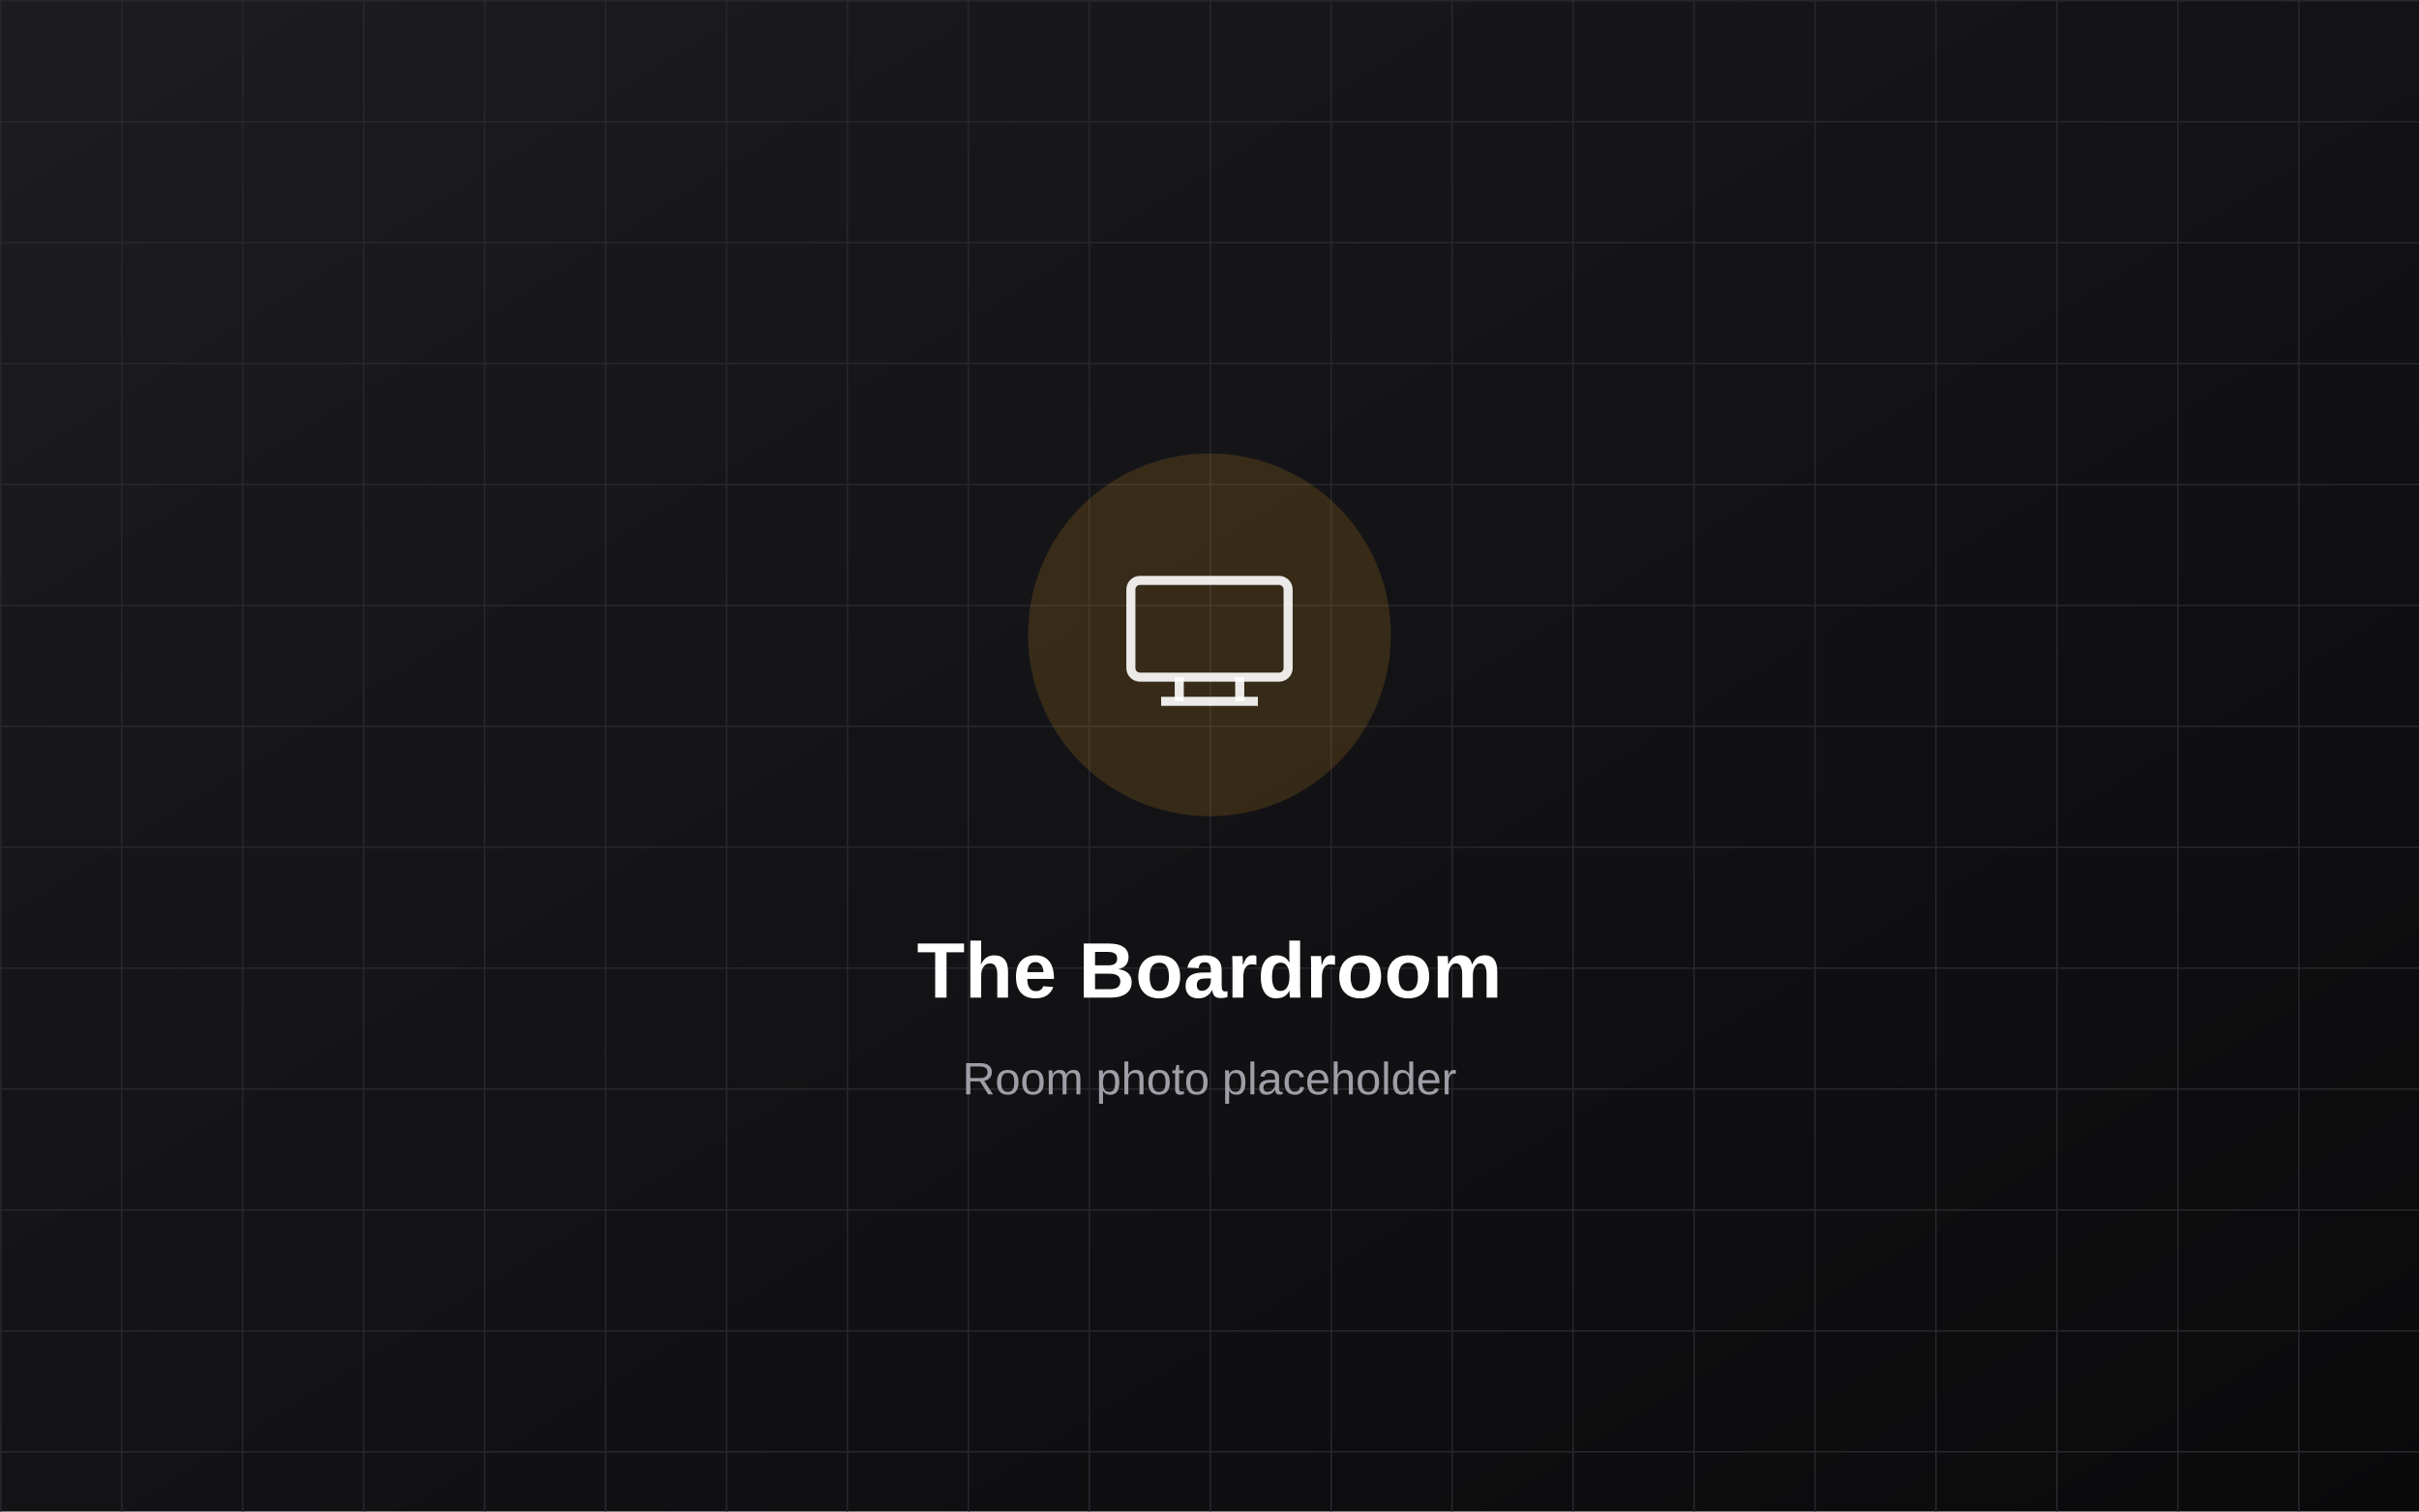
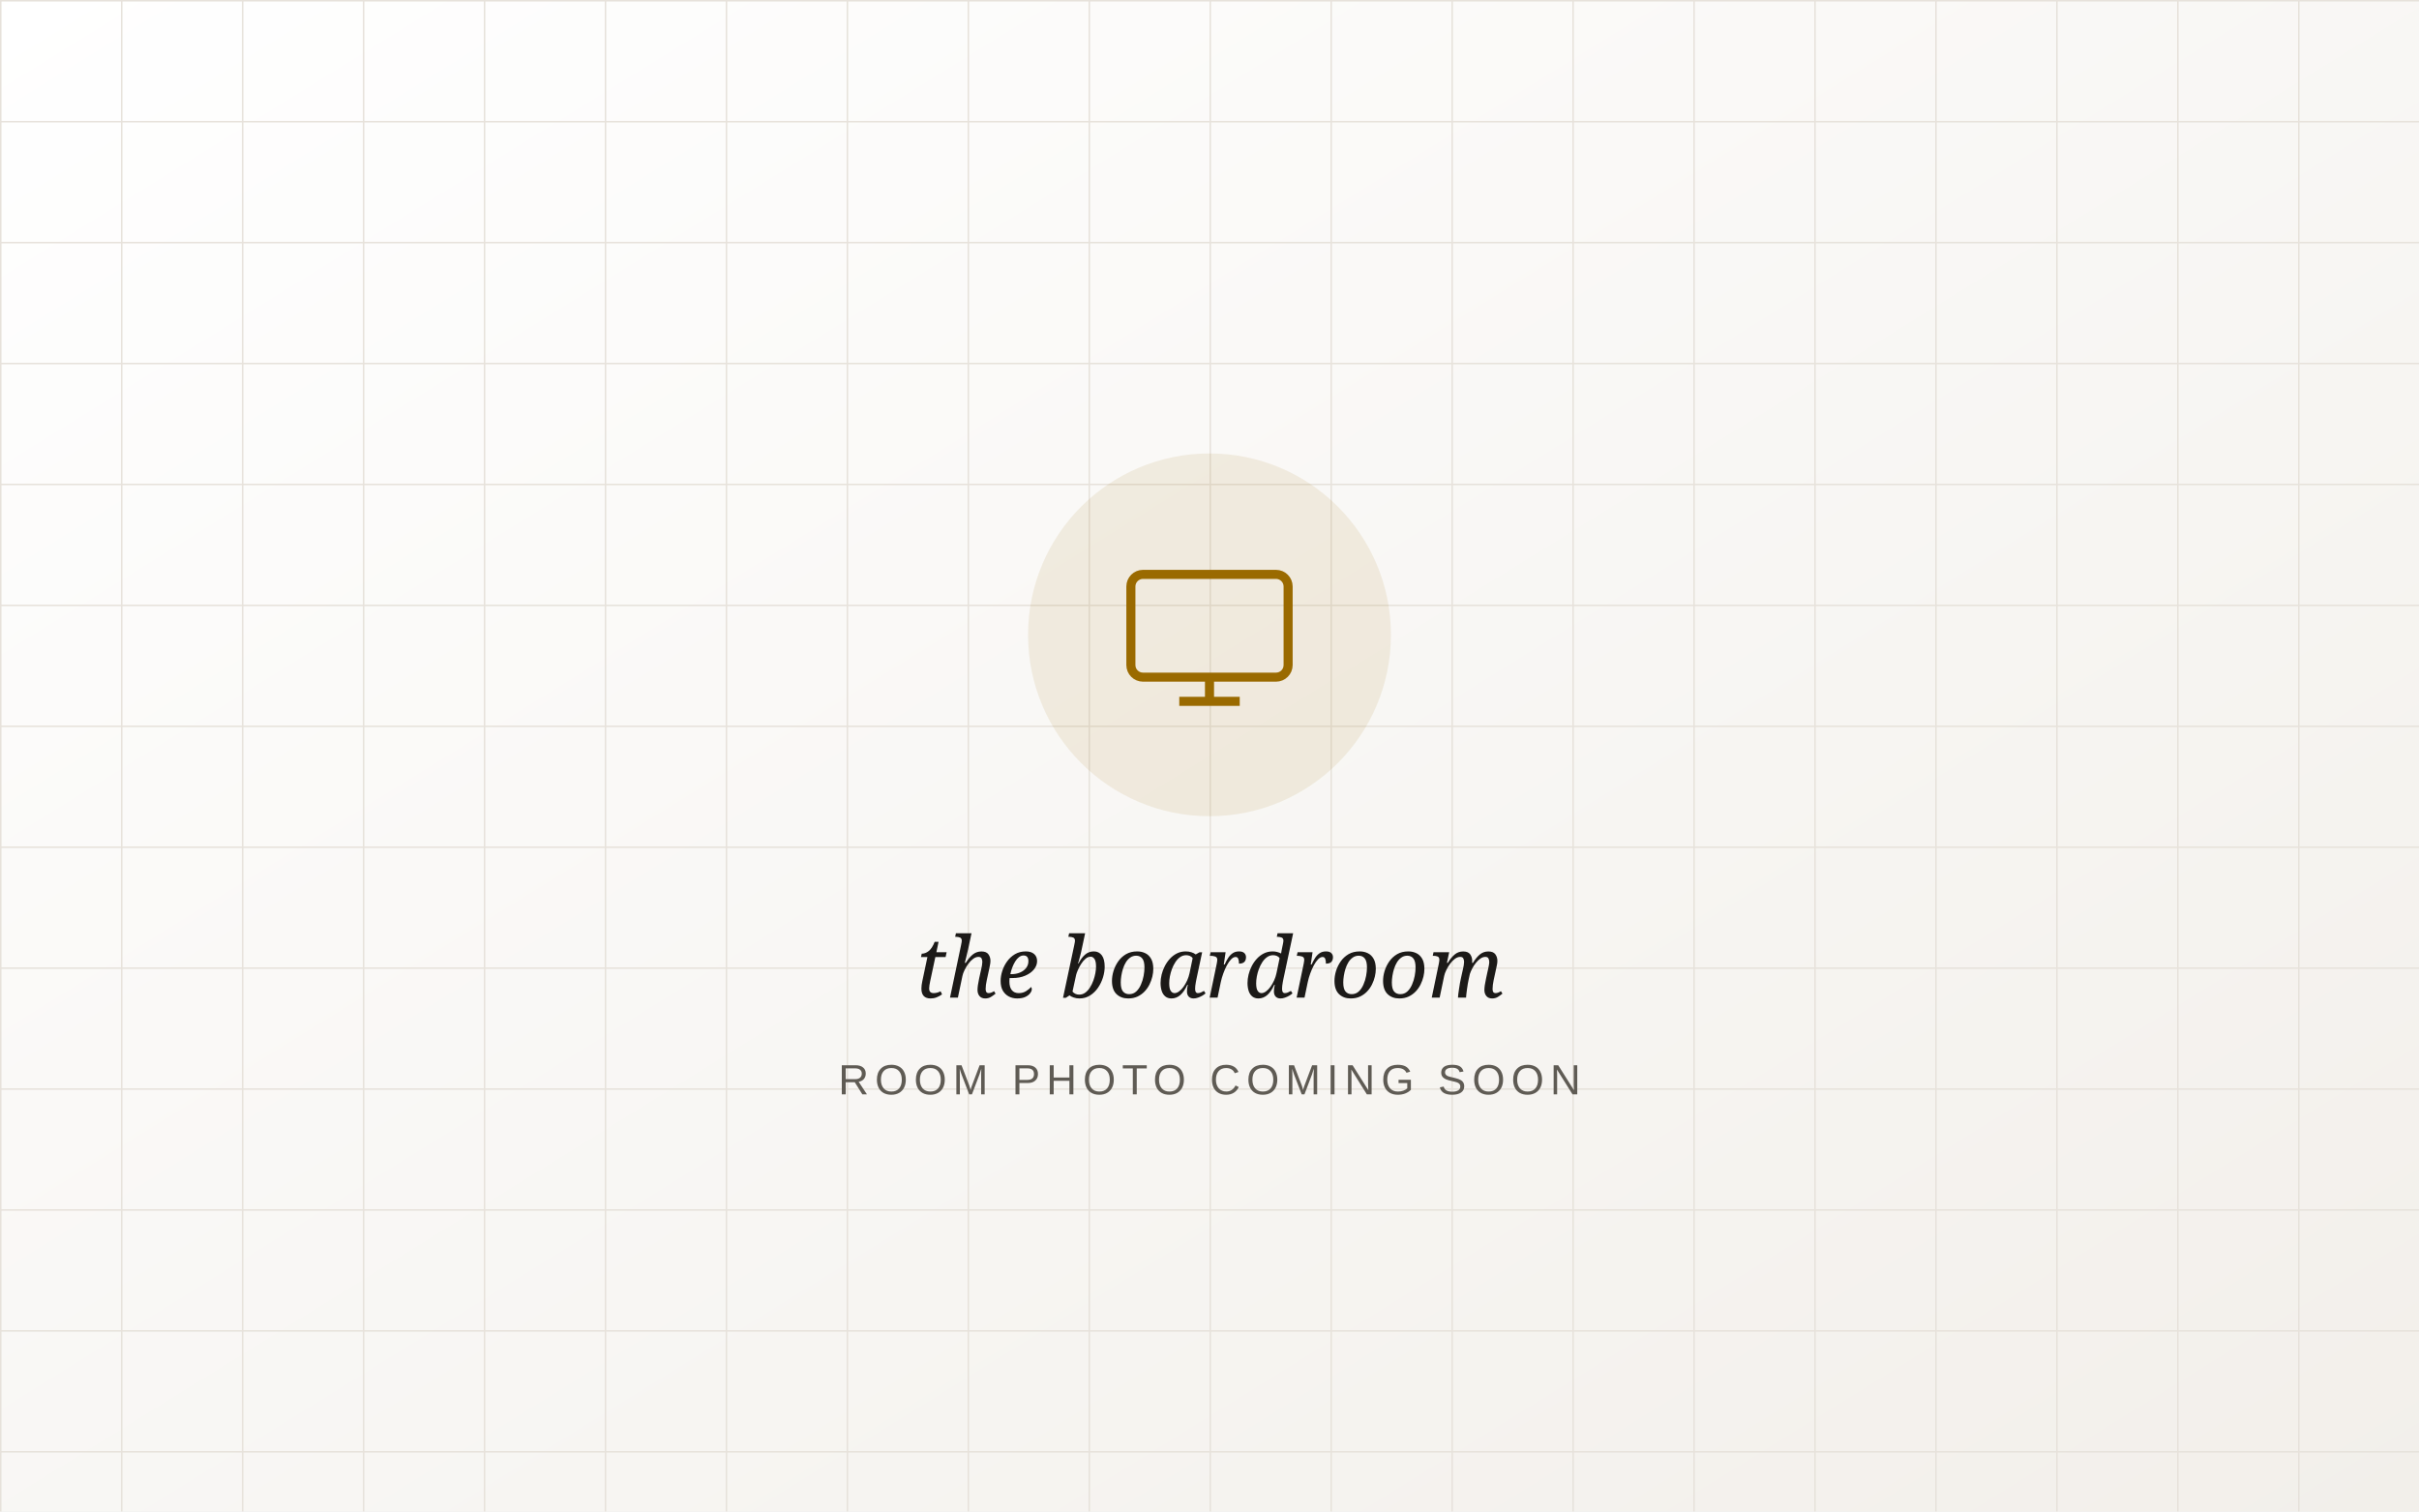
<svg xmlns="http://www.w3.org/2000/svg" width="800" height="500" viewBox="0 0 800 500">
  <defs>
    <linearGradient id="g" x1="0" y1="0" x2="1" y2="1">
-       <stop offset="0%" stop-color="#1C1C21" />
-       <stop offset="100%" stop-color="#0A0A0B" />
+       <stop offset="0%" stop-color="#FFFFFF" />
+       <stop offset="100%" stop-color="#F2EFEA" />
    </linearGradient>
    <pattern id="grid" width="40" height="40" patternUnits="userSpaceOnUse">
-       <path d="M 40 0 L 0 0 0 40" fill="none" stroke="#26262C" stroke-width="1" />
+       <path d="M 40 0 L 0 0 0 40" fill="none" stroke="#E7E2DB" stroke-width="1" />
    </pattern>
  </defs>
  <rect width="800" height="500" fill="url(#g)" />
  <rect width="800" height="500" fill="url(#grid)" />
-   <circle cx="400" cy="210" r="60" fill="#F5A623" opacity="0.16" />
+   <circle cx="400" cy="210" r="60" fill="#9A6A00" opacity="0.10" />
  <g transform="translate(400 210)">
-     <rect x="-26" y="-18" width="52" height="32" rx="3" fill="none" stroke="white" stroke-width="3" opacity="0.9" />
-     <line x1="-10" y1="14" x2="-10" y2="22" stroke="white" stroke-width="3" opacity="0.9" />
-     <line x1="10" y1="14" x2="10" y2="22" stroke="white" stroke-width="3" opacity="0.9" />
-     <line x1="-16" y1="22" x2="16" y2="22" stroke="white" stroke-width="3" opacity="0.9" />
+     <rect x="-26" y="-20" width="52" height="34" rx="4" fill="none" stroke="#9A6A00" stroke-width="3" />
+     <line x1="-10" y1="22" x2="10" y2="22" stroke="#9A6A00" stroke-width="3" />
+     <line x1="0" y1="14" x2="0" y2="22" stroke="#9A6A00" stroke-width="3" />
  </g>
-   <text x="400" y="330" text-anchor="middle" font-family="Arial, sans-serif" font-size="26" font-weight="600" fill="#FFFFFF">The Boardroom</text>
-   <text x="400" y="362" text-anchor="middle" font-family="Arial, sans-serif" font-size="15" fill="#9E9EA7">Room photo placeholder</text>
+   <text x="400" y="330" text-anchor="middle" font-family="Georgia, serif" font-style="italic" font-size="28" fill="#1C1A18">the boardroom</text>
+   <text x="400" y="362" text-anchor="middle" font-family="Arial, sans-serif" font-size="14" letter-spacing="2" fill="#5F5B54">ROOM PHOTO COMING SOON</text>
</svg>
